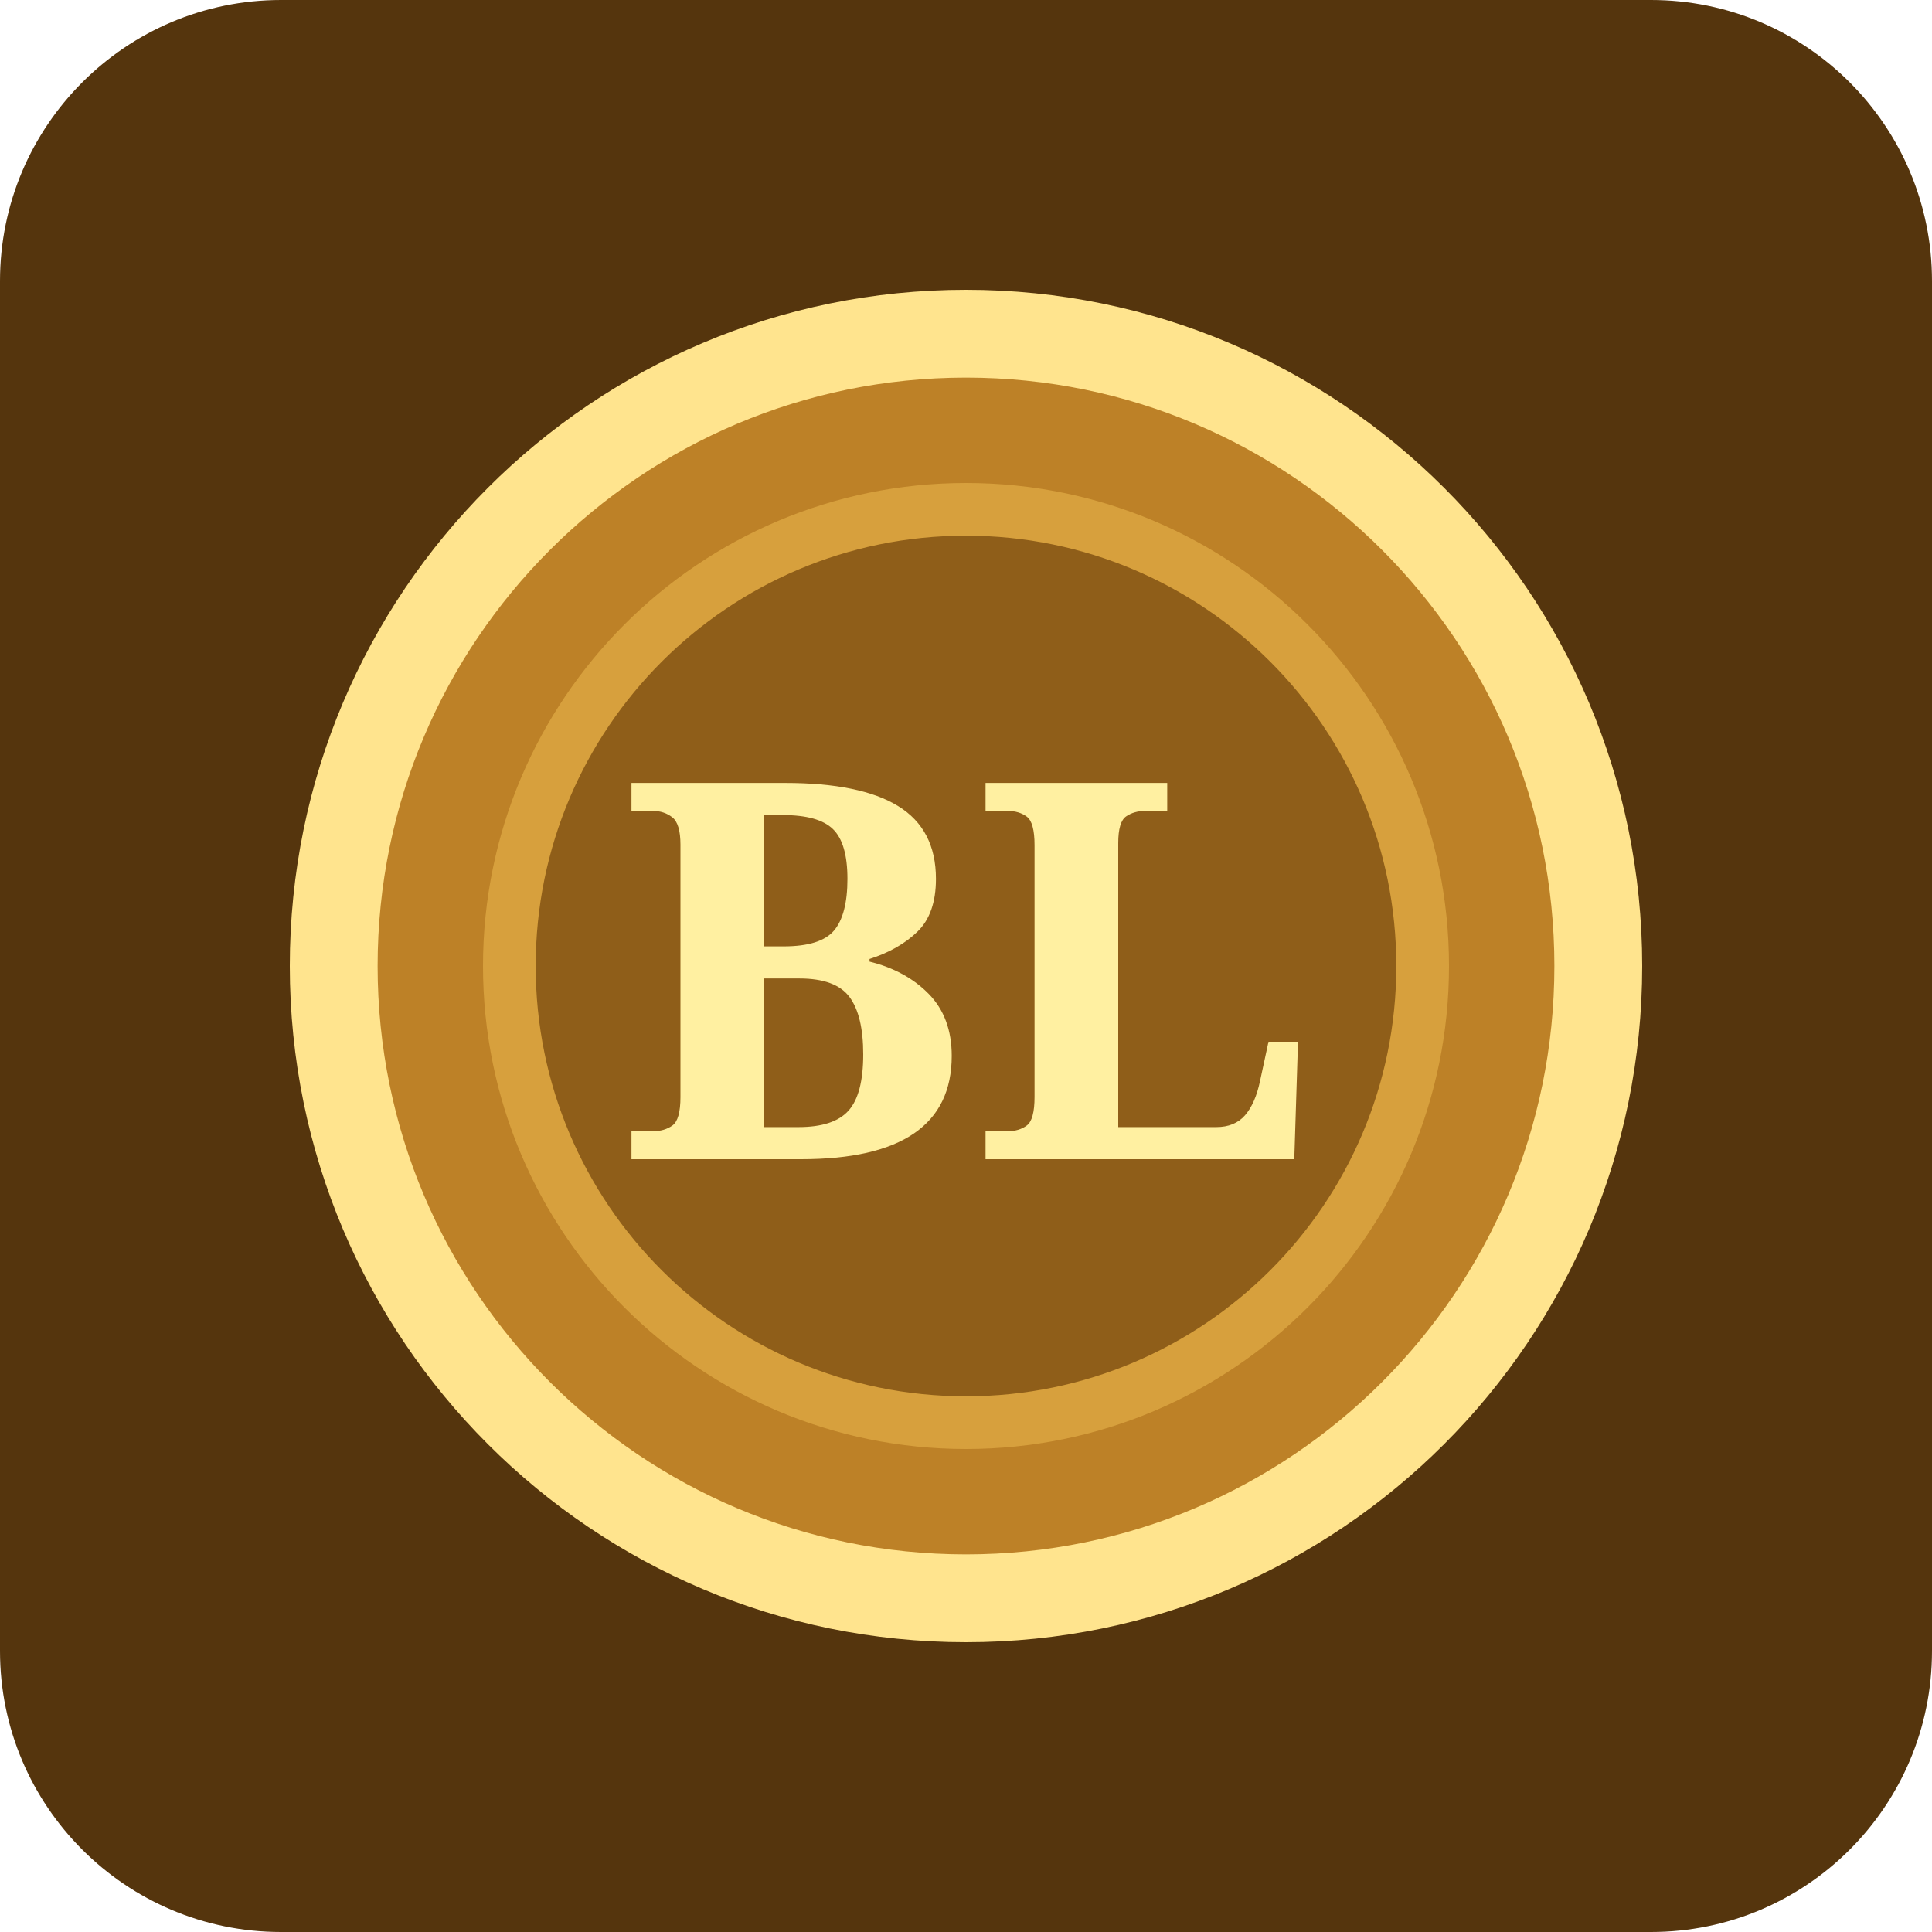
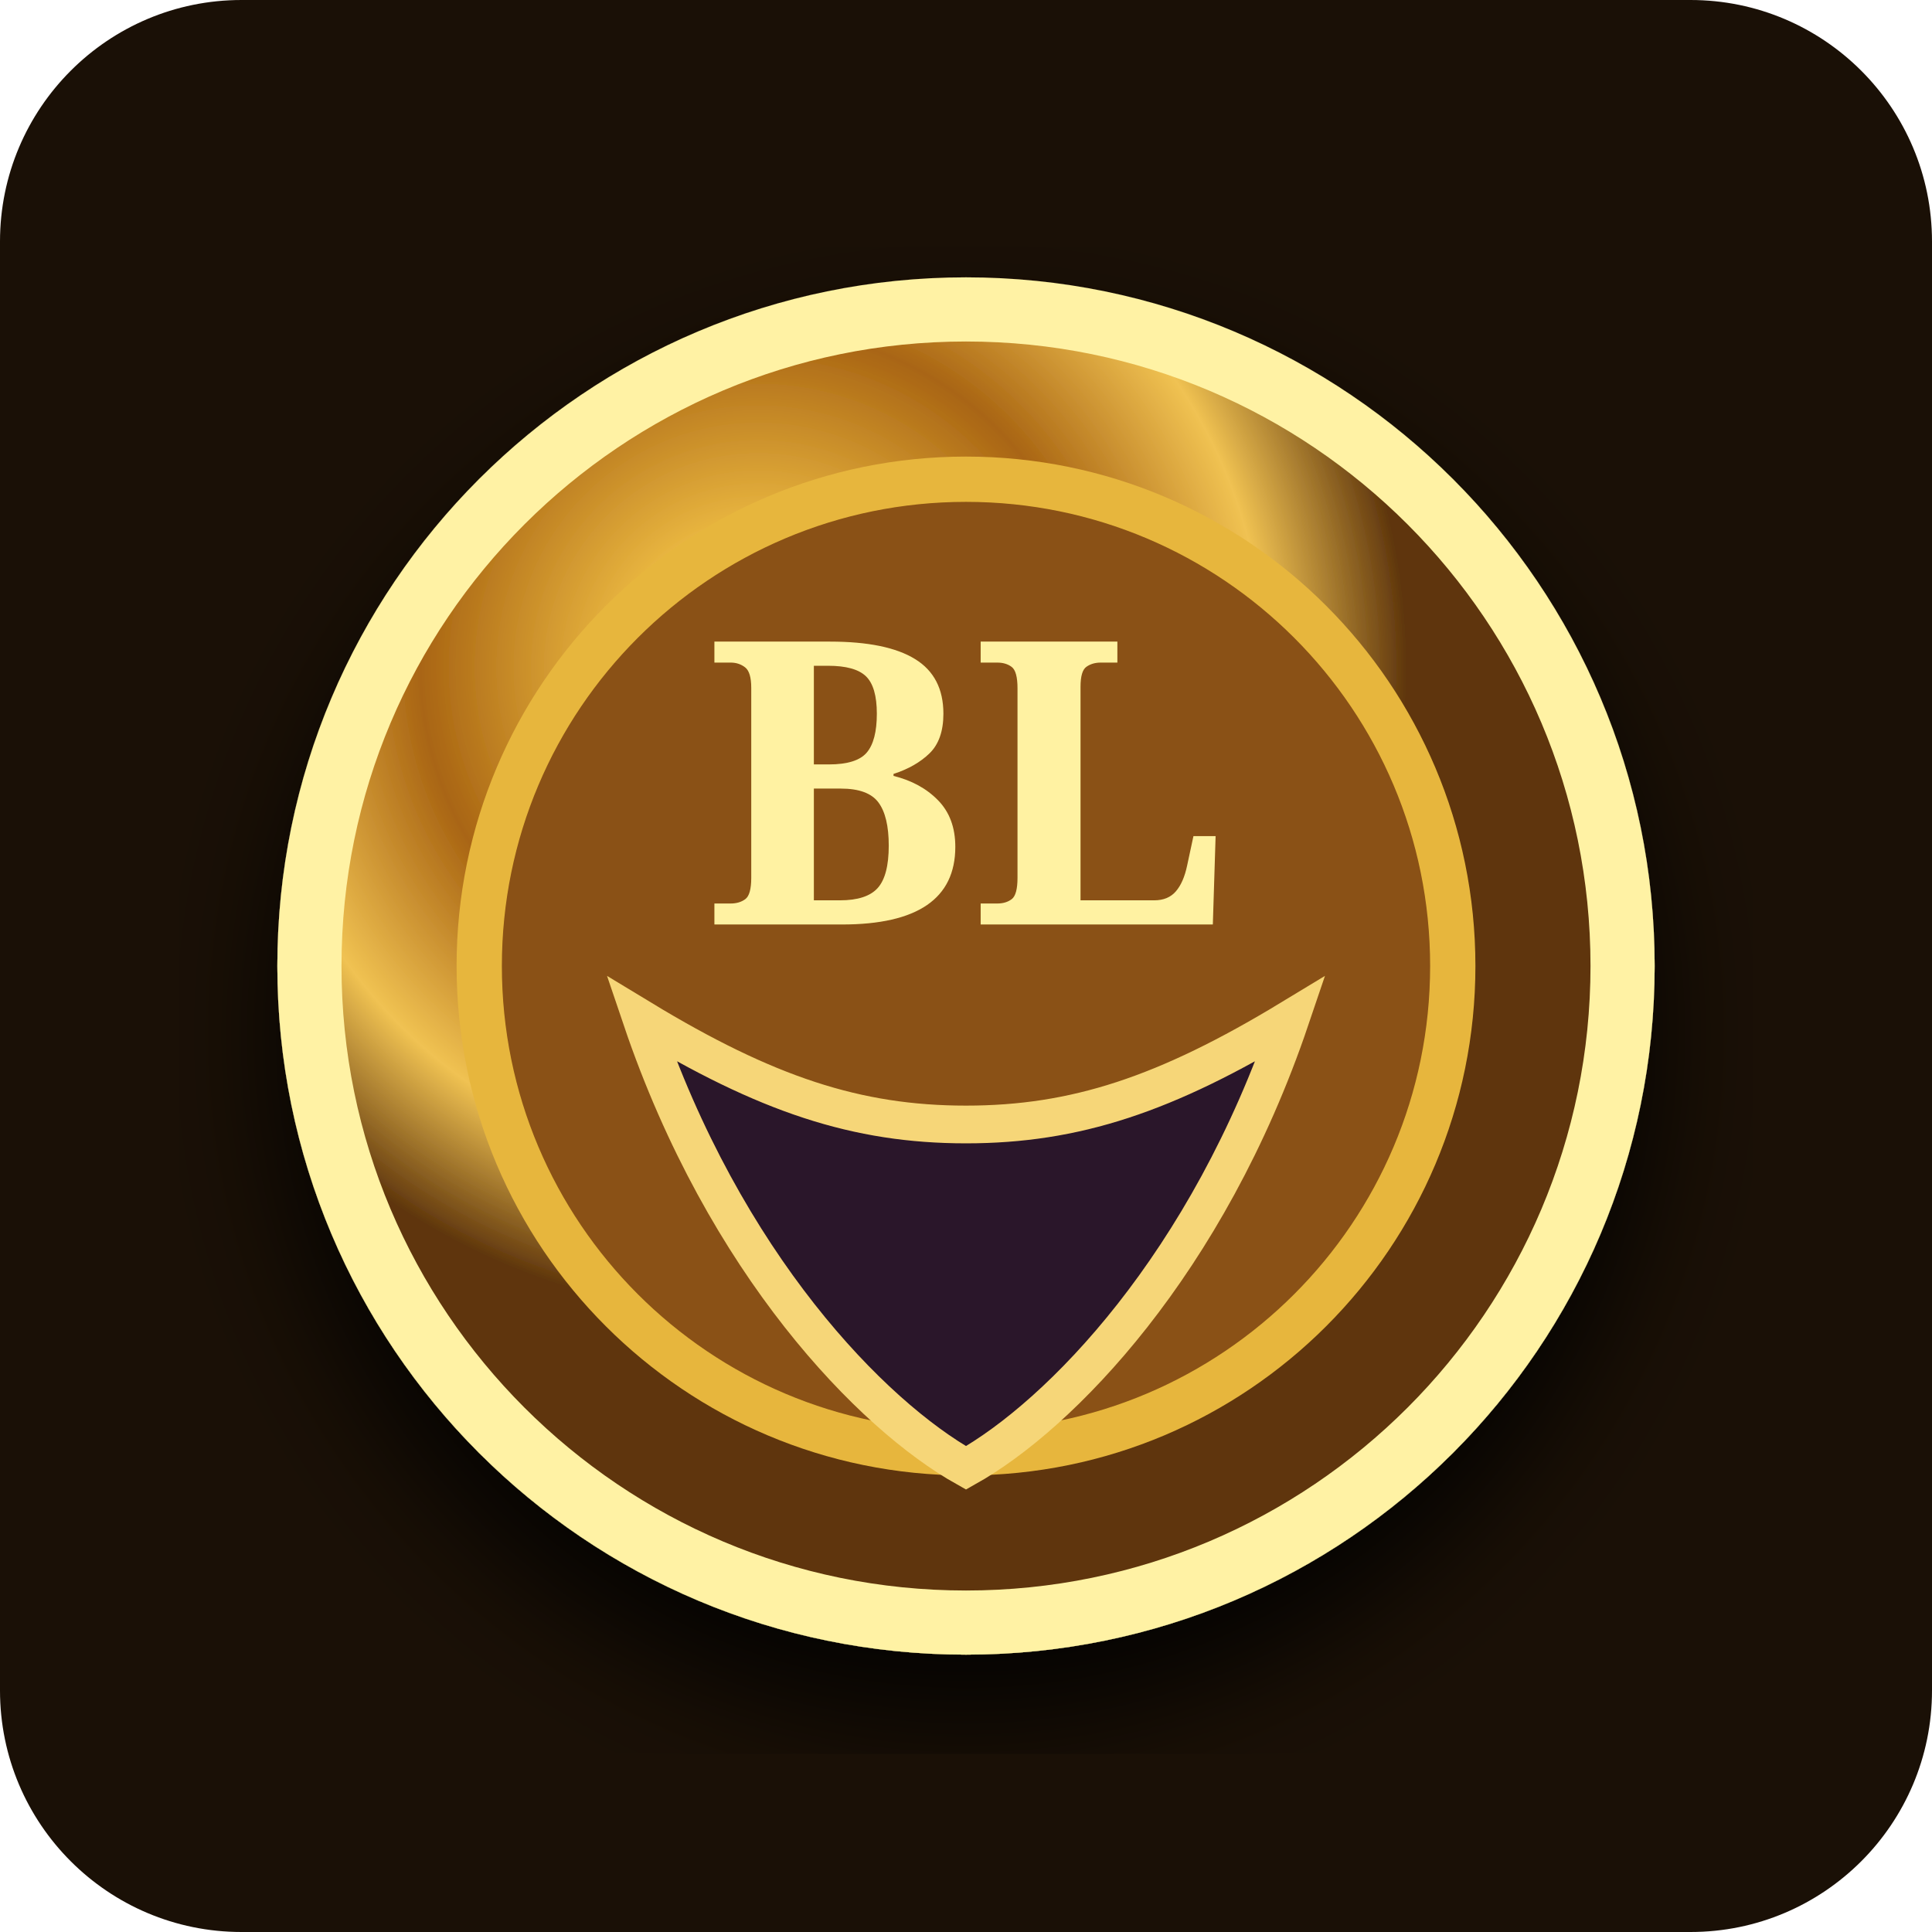
- <svg xmlns="http://www.w3.org/2000/svg" viewBox="0 0 220 220">
-   <rect width="220" height="220" rx="32" fill="#55350d" />
-   <circle cx="110" cy="110" r="72" fill="#bd8127" stroke="#ffe48e" stroke-width="10" />
-   <circle cx="110" cy="110" r="52" fill="#8f5e19" stroke="#d7a03d" stroke-width="6" />
-   <text x="110" y="132" text-anchor="middle" font-size="60" font-family="Georgia" font-weight="900" fill="#fff0a1">BL</text>
+ <svg xmlns="http://www.w3.org/2000/svg" viewBox="0 0 512 512">
+   <defs>
+     <radialGradient id="g" cx="34%" cy="27%">
+       <stop stop-color="#fff8be" />
+       <stop offset=".22" stop-color="#e9b640" />
+       <stop offset=".52" stop-color="#a96513" />
+       <stop offset=".78" stop-color="#f0c252" />
+       <stop offset="1" stop-color="#5e350c" />
+     </radialGradient>
+     <filter id="s">
+       <feDropShadow dx="0" dy="18" stdDeviation="16" flood-opacity=".85" />
+     </filter>
+   </defs>
+   <rect width="512" height="512" rx="64" fill="#1a1006" />
+   <g filter="url(#s)">
+     <circle cx="256" cy="256" r="174" fill="url(#g)" stroke="#fff2a4" stroke-width="17" />
+     <circle cx="256" cy="256" r="129" fill="#8a5112" stroke="#e7b63e" stroke-width="12" />
+     <path d="M170 270c22 65 61 105 86 119 25-14 64-54 86-119-33 20-57 28-86 28s-53-8-86-28z" fill="#291329" stroke="#f6d678" stroke-width="10" />
+     <text x="256" y="245" text-anchor="middle" font-family="Georgia" font-size="105" font-weight="900" fill="#fff2a2">BL</text>
+   </g>
</svg>
